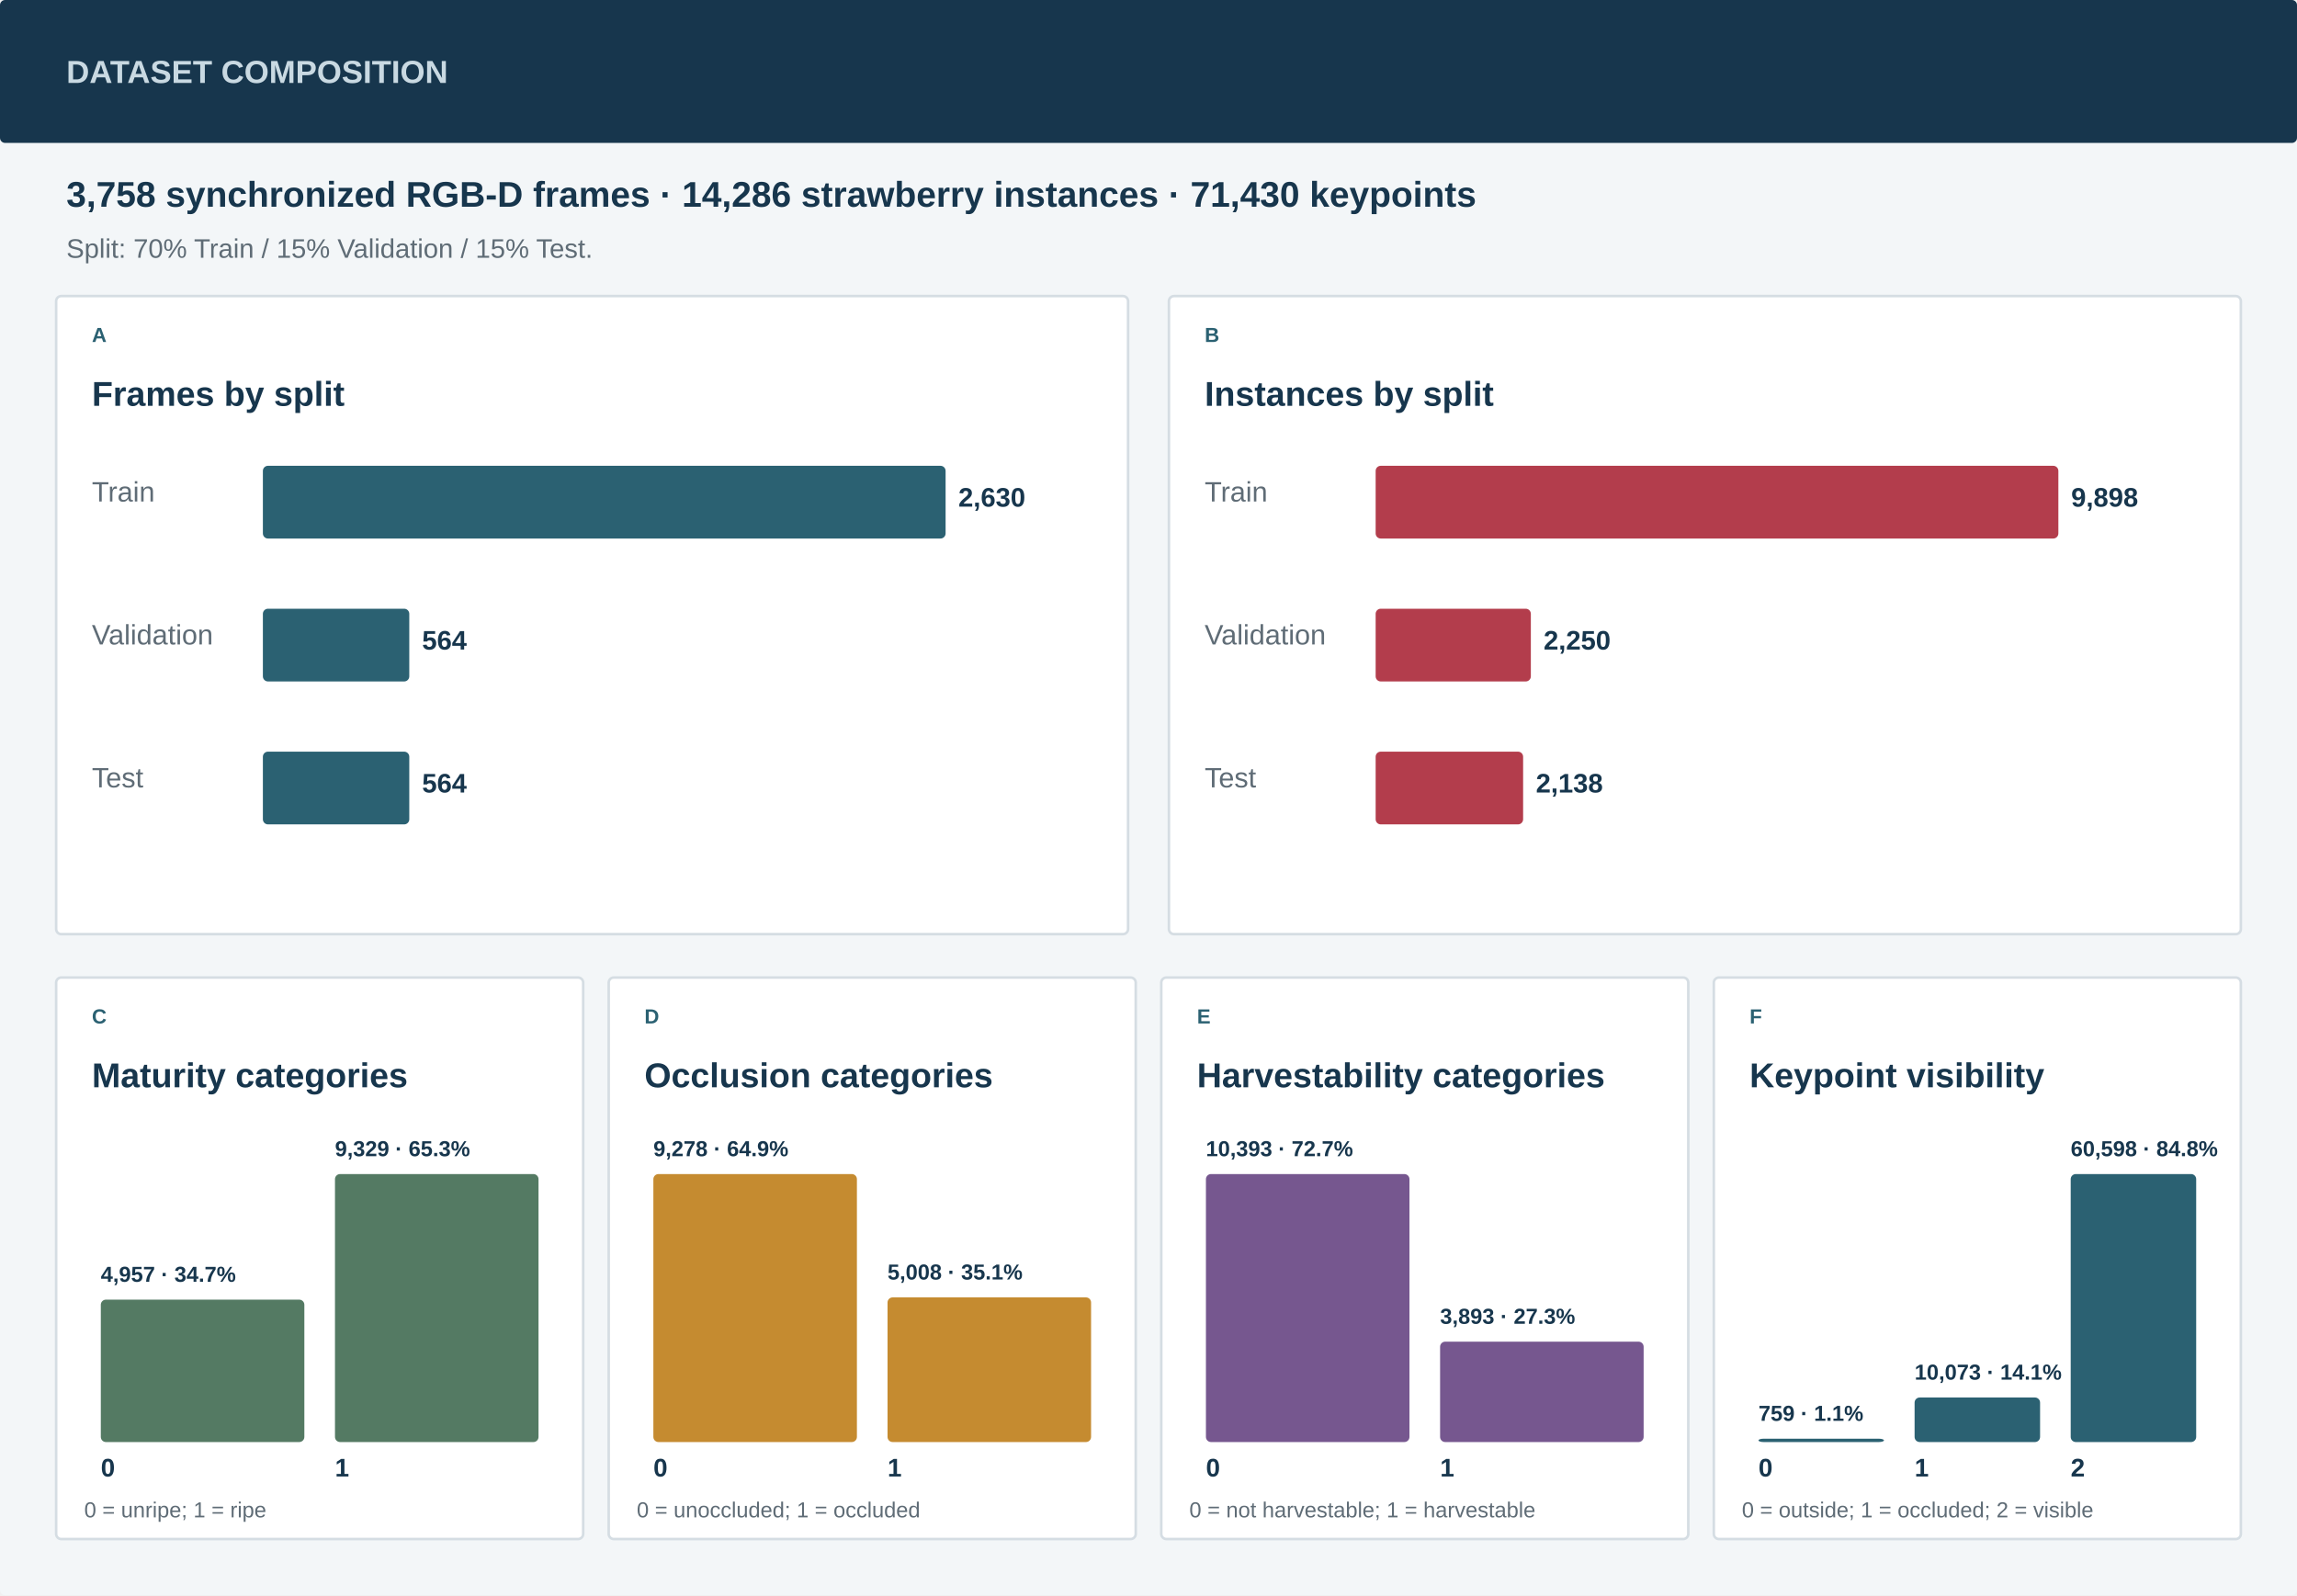
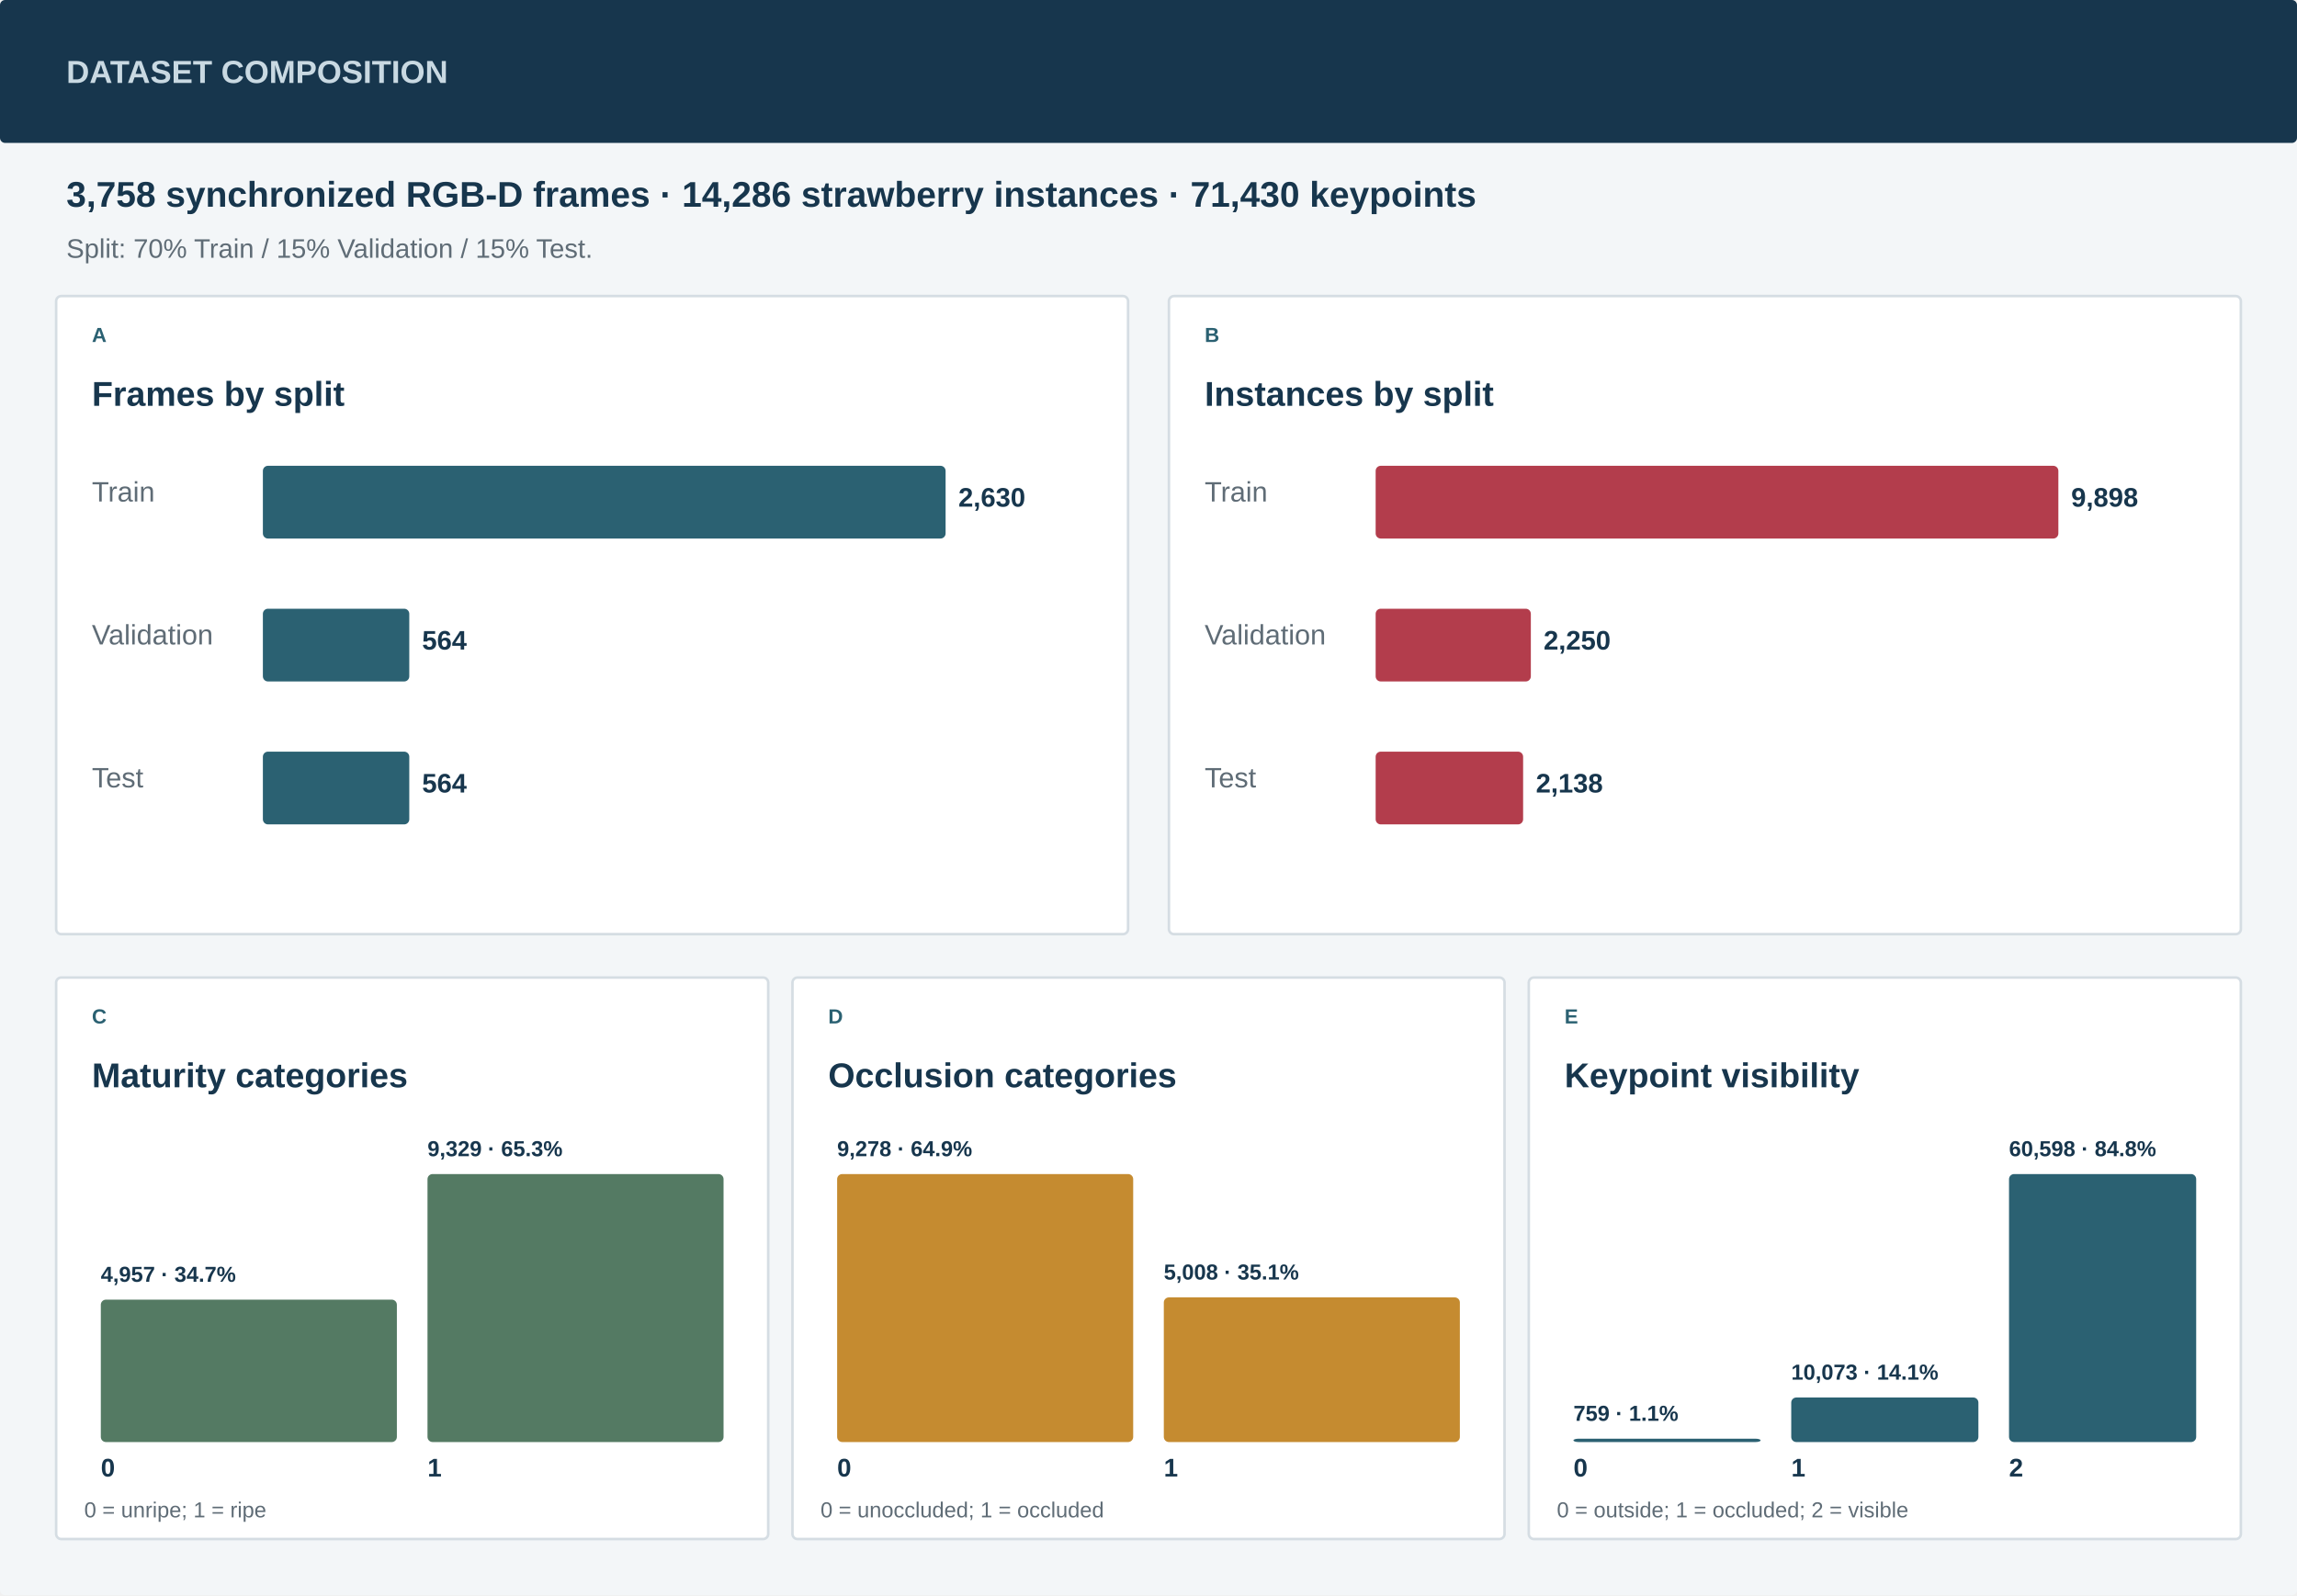
<svg xmlns="http://www.w3.org/2000/svg" width="1800" height="1250" viewBox="0 0 1800 1250" role="img" aria-labelledby="title desc">
  <rect x="0" y="0" width="1800" height="1250" rx="4" fill="#f3f6f8" stroke="none" stroke-width="2" />
  <rect x="0" y="0" width="1800" height="112" rx="4" fill="#17364d" stroke="none" stroke-width="2" />
  <text x="52" y="65" font-family="Segoe UI, Arial, sans-serif" font-size="25" font-weight="600" fill="#c9d9e2">DATASET COMPOSITION</text>
  <text x="52" y="162" font-family="Segoe UI, Arial, sans-serif" font-size="28" font-weight="600" fill="#17364d">3,758 synchronized RGB-D frames · 14,286 strawberry instances · 71,430 keypoints</text>
  <text x="52" y="202" font-family="Segoe UI, Arial, sans-serif" font-size="21" font-weight="400" fill="#5f6c76">Split: 70% Train / 15% Validation / 15% Test.</text>
  <rect x="44" y="232" width="840" height="500" rx="4" fill="#ffffff" stroke="#d5dde3" stroke-width="2" />
  <text x="72" y="268" font-family="Segoe UI, Arial, sans-serif" font-size="16" font-weight="600" fill="#2b6172">A</text>
  <text x="72" y="318" font-family="Segoe UI, Arial, sans-serif" font-size="27" font-weight="600" fill="#17364d">Frames by split</text>
  <text x="72" y="393" font-family="Segoe UI, Arial, sans-serif" font-size="22" font-weight="400" fill="#5f6c76">Train</text>
  <rect x="206" y="365" width="535" height="57" rx="4" fill="#2b6172" stroke="none" stroke-width="2" />
  <text x="751" y="397" font-family="Segoe UI, Arial, sans-serif" font-size="21" font-weight="600" fill="#17364d">2,630</text>
  <text x="72" y="505" font-family="Segoe UI, Arial, sans-serif" font-size="22" font-weight="400" fill="#5f6c76">Validation</text>
  <rect x="206" y="477" width="114.73" height="57" rx="4" fill="#2b6172" stroke="none" stroke-width="2" />
  <text x="330.73" y="509" font-family="Segoe UI, Arial, sans-serif" font-size="21" font-weight="600" fill="#17364d">564</text>
  <text x="72" y="617" font-family="Segoe UI, Arial, sans-serif" font-size="22" font-weight="400" fill="#5f6c76">Test</text>
  <rect x="206" y="589" width="114.73" height="57" rx="4" fill="#2b6172" stroke="none" stroke-width="2" />
  <text x="330.73" y="621" font-family="Segoe UI, Arial, sans-serif" font-size="21" font-weight="600" fill="#17364d">564</text>
  <rect x="916" y="232" width="840" height="500" rx="4" fill="#ffffff" stroke="#d5dde3" stroke-width="2" />
  <text x="944" y="268" font-family="Segoe UI, Arial, sans-serif" font-size="16" font-weight="600" fill="#2b6172">B</text>
  <text x="944" y="318" font-family="Segoe UI, Arial, sans-serif" font-size="27" font-weight="600" fill="#17364d">Instances by split</text>
  <text x="944" y="393" font-family="Segoe UI, Arial, sans-serif" font-size="22" font-weight="400" fill="#5f6c76">Train</text>
  <rect x="1078" y="365" width="535" height="57" rx="4" fill="#b33d4c" stroke="none" stroke-width="2" />
  <text x="1623" y="397" font-family="Segoe UI, Arial, sans-serif" font-size="21" font-weight="600" fill="#17364d">9,898</text>
  <text x="944" y="505" font-family="Segoe UI, Arial, sans-serif" font-size="22" font-weight="400" fill="#5f6c76">Validation</text>
  <rect x="1078" y="477" width="121.615" height="57" rx="4" fill="#b33d4c" stroke="none" stroke-width="2" />
  <text x="1209.615" y="509" font-family="Segoe UI, Arial, sans-serif" font-size="21" font-weight="600" fill="#17364d">2,250</text>
  <text x="944" y="617" font-family="Segoe UI, Arial, sans-serif" font-size="22" font-weight="400" fill="#5f6c76">Test</text>
  <rect x="1078" y="589" width="115.562" height="57" rx="4" fill="#b33d4c" stroke="none" stroke-width="2" />
  <text x="1203.562" y="621" font-family="Segoe UI, Arial, sans-serif" font-size="21" font-weight="600" fill="#17364d">2,138</text>
-   <rect x="44" y="766" width="413" height="440" rx="4" fill="#ffffff" stroke="#d5dde3" stroke-width="2" />
+   <rect x="44" y="766" width="558" height="440" rx="4" fill="#ffffff" stroke="#d5dde3" stroke-width="2" />
  <text x="72" y="802" font-family="Segoe UI, Arial, sans-serif" font-size="16" font-weight="600" fill="#2b6172">C</text>
  <text x="72" y="852" font-family="Segoe UI, Arial, sans-serif" font-size="27" font-weight="600" fill="#17364d">Maturity categories</text>
-   <rect x="79" y="1018.416" width="159.5" height="111.584" rx="4" fill="#547a63" stroke="none" stroke-width="2" />
+   <rect x="79" y="1018.416" width="232" height="111.584" rx="4" fill="#547a63" stroke="none" stroke-width="2" />
  <text x="79" y="1004.416" font-family="Segoe UI, Arial, sans-serif" font-size="17" font-weight="600" fill="#17364d">4,957 · 34.7%</text>
  <text x="79" y="1157" font-family="Segoe UI, Arial, sans-serif" font-size="20" font-weight="600" fill="#17364d">0</text>
-   <rect x="262.5" y="920" width="159.5" height="210" rx="4" fill="#547a63" stroke="none" stroke-width="2" />
-   <text x="262.5" y="906" font-family="Segoe UI, Arial, sans-serif" font-size="17" font-weight="600" fill="#17364d">9,329 · 65.3%</text>
-   <text x="262.5" y="1157" font-family="Segoe UI, Arial, sans-serif" font-size="20" font-weight="600" fill="#17364d">1</text>
+   <rect x="335" y="920" width="232" height="210" rx="4" fill="#547a63" stroke="none" stroke-width="2" />
+   <text x="335" y="906" font-family="Segoe UI, Arial, sans-serif" font-size="17" font-weight="600" fill="#17364d">9,329 · 65.3%</text>
+   <text x="335" y="1157" font-family="Segoe UI, Arial, sans-serif" font-size="20" font-weight="600" fill="#17364d">1</text>
  <text x="66" y="1189" font-family="Segoe UI, Arial, sans-serif" font-size="17" font-weight="400" fill="#5f6c76">0 = unripe; 1 = ripe</text>
-   <rect x="477" y="766" width="413" height="440" rx="4" fill="#ffffff" stroke="#d5dde3" stroke-width="2" />
-   <text x="505" y="802" font-family="Segoe UI, Arial, sans-serif" font-size="16" font-weight="600" fill="#2b6172">D</text>
-   <text x="505" y="852" font-family="Segoe UI, Arial, sans-serif" font-size="27" font-weight="600" fill="#17364d">Occlusion categories</text>
-   <rect x="512" y="920" width="159.5" height="210" rx="4" fill="#c58b30" stroke="none" stroke-width="2" />
-   <text x="512" y="906" font-family="Segoe UI, Arial, sans-serif" font-size="17" font-weight="600" fill="#17364d">9,278 · 64.9%</text>
-   <text x="512" y="1157" font-family="Segoe UI, Arial, sans-serif" font-size="20" font-weight="600" fill="#17364d">0</text>
-   <rect x="695.5" y="1016.648" width="159.5" height="113.352" rx="4" fill="#c58b30" stroke="none" stroke-width="2" />
-   <text x="695.5" y="1002.648" font-family="Segoe UI, Arial, sans-serif" font-size="17" font-weight="600" fill="#17364d">5,008 · 35.1%</text>
-   <text x="695.5" y="1157" font-family="Segoe UI, Arial, sans-serif" font-size="20" font-weight="600" fill="#17364d">1</text>
-   <text x="499" y="1189" font-family="Segoe UI, Arial, sans-serif" font-size="17" font-weight="400" fill="#5f6c76">0 = unoccluded; 1 = occluded</text>
-   <rect x="910" y="766" width="413" height="440" rx="4" fill="#ffffff" stroke="#d5dde3" stroke-width="2" />
-   <text x="938" y="802" font-family="Segoe UI, Arial, sans-serif" font-size="16" font-weight="600" fill="#2b6172">E</text>
-   <text x="938" y="852" font-family="Segoe UI, Arial, sans-serif" font-size="27" font-weight="600" fill="#17364d">Harvestability categories</text>
-   <rect x="945" y="920" width="159.5" height="210" rx="4" fill="#76578f" stroke="none" stroke-width="2" />
-   <text x="945" y="906" font-family="Segoe UI, Arial, sans-serif" font-size="17" font-weight="600" fill="#17364d">10,393 · 72.7%</text>
-   <text x="945" y="1157" font-family="Segoe UI, Arial, sans-serif" font-size="20" font-weight="600" fill="#17364d">0</text>
-   <rect x="1128.5" y="1051.338" width="159.5" height="78.662" rx="4" fill="#76578f" stroke="none" stroke-width="2" />
-   <text x="1128.5" y="1037.338" font-family="Segoe UI, Arial, sans-serif" font-size="17" font-weight="600" fill="#17364d">3,893 · 27.3%</text>
-   <text x="1128.5" y="1157" font-family="Segoe UI, Arial, sans-serif" font-size="20" font-weight="600" fill="#17364d">1</text>
-   <text x="932" y="1189" font-family="Segoe UI, Arial, sans-serif" font-size="17" font-weight="400" fill="#5f6c76">0 = not harvestable; 1 = harvestable</text>
-   <rect x="1343" y="766" width="413" height="440" rx="4" fill="#ffffff" stroke="#d5dde3" stroke-width="2" />
-   <text x="1371" y="802" font-family="Segoe UI, Arial, sans-serif" font-size="16" font-weight="600" fill="#2b6172">F</text>
-   <text x="1371" y="852" font-family="Segoe UI, Arial, sans-serif" font-size="27" font-weight="600" fill="#17364d">Keypoint visibility</text>
-   <rect x="1378" y="1127.37" width="98.333" height="2.63" rx="4" fill="#2b6172" stroke="none" stroke-width="2" />
-   <text x="1378" y="1113.37" font-family="Segoe UI, Arial, sans-serif" font-size="17" font-weight="600" fill="#17364d">759 · 1.1%</text>
-   <text x="1378" y="1157" font-family="Segoe UI, Arial, sans-serif" font-size="20" font-weight="600" fill="#17364d">0</text>
-   <rect x="1500.333" y="1095.092" width="98.333" height="34.908" rx="4" fill="#2b6172" stroke="none" stroke-width="2" />
-   <text x="1500.333" y="1081.092" font-family="Segoe UI, Arial, sans-serif" font-size="17" font-weight="600" fill="#17364d">10,073 · 14.1%</text>
-   <text x="1500.333" y="1157" font-family="Segoe UI, Arial, sans-serif" font-size="20" font-weight="600" fill="#17364d">1</text>
-   <rect x="1622.667" y="920" width="98.333" height="210" rx="4" fill="#2b6172" stroke="none" stroke-width="2" />
-   <text x="1622.667" y="906" font-family="Segoe UI, Arial, sans-serif" font-size="17" font-weight="600" fill="#17364d">60,598 · 84.8%</text>
-   <text x="1622.667" y="1157" font-family="Segoe UI, Arial, sans-serif" font-size="20" font-weight="600" fill="#17364d">2</text>
-   <text x="1365" y="1189" font-family="Segoe UI, Arial, sans-serif" font-size="17" font-weight="400" fill="#5f6c76">0 = outside; 1 = occluded; 2 = visible</text>
+   <rect x="621" y="766" width="558" height="440" rx="4" fill="#ffffff" stroke="#d5dde3" stroke-width="2" />
+   <text x="649" y="802" font-family="Segoe UI, Arial, sans-serif" font-size="16" font-weight="600" fill="#2b6172">D</text>
+   <text x="649" y="852" font-family="Segoe UI, Arial, sans-serif" font-size="27" font-weight="600" fill="#17364d">Occlusion categories</text>
+   <rect x="656" y="920" width="232" height="210" rx="4" fill="#c58b30" stroke="none" stroke-width="2" />
+   <text x="656" y="906" font-family="Segoe UI, Arial, sans-serif" font-size="17" font-weight="600" fill="#17364d">9,278 · 64.9%</text>
+   <text x="656" y="1157" font-family="Segoe UI, Arial, sans-serif" font-size="20" font-weight="600" fill="#17364d">0</text>
+   <rect x="912" y="1016.648" width="232" height="113.352" rx="4" fill="#c58b30" stroke="none" stroke-width="2" />
+   <text x="912" y="1002.648" font-family="Segoe UI, Arial, sans-serif" font-size="17" font-weight="600" fill="#17364d">5,008 · 35.1%</text>
+   <text x="912" y="1157" font-family="Segoe UI, Arial, sans-serif" font-size="20" font-weight="600" fill="#17364d">1</text>
+   <text x="643" y="1189" font-family="Segoe UI, Arial, sans-serif" font-size="17" font-weight="400" fill="#5f6c76">0 = unoccluded; 1 = occluded</text>
+   <rect x="1198" y="766" width="558" height="440" rx="4" fill="#ffffff" stroke="#d5dde3" stroke-width="2" />
+   <text x="1226" y="802" font-family="Segoe UI, Arial, sans-serif" font-size="16" font-weight="600" fill="#2b6172">E</text>
+   <text x="1226" y="852" font-family="Segoe UI, Arial, sans-serif" font-size="27" font-weight="600" fill="#17364d">Keypoint visibility</text>
+   <rect x="1233" y="1127.37" width="146.667" height="2.63" rx="4" fill="#2b6172" stroke="none" stroke-width="2" />
+   <text x="1233" y="1113.37" font-family="Segoe UI, Arial, sans-serif" font-size="17" font-weight="600" fill="#17364d">759 · 1.1%</text>
+   <text x="1233" y="1157" font-family="Segoe UI, Arial, sans-serif" font-size="20" font-weight="600" fill="#17364d">0</text>
+   <rect x="1403.667" y="1095.092" width="146.667" height="34.908" rx="4" fill="#2b6172" stroke="none" stroke-width="2" />
+   <text x="1403.667" y="1081.092" font-family="Segoe UI, Arial, sans-serif" font-size="17" font-weight="600" fill="#17364d">10,073 · 14.1%</text>
+   <text x="1403.667" y="1157" font-family="Segoe UI, Arial, sans-serif" font-size="20" font-weight="600" fill="#17364d">1</text>
+   <rect x="1574.333" y="920" width="146.667" height="210" rx="4" fill="#2b6172" stroke="none" stroke-width="2" />
+   <text x="1574.333" y="906" font-family="Segoe UI, Arial, sans-serif" font-size="17" font-weight="600" fill="#17364d">60,598 · 84.8%</text>
+   <text x="1574.333" y="1157" font-family="Segoe UI, Arial, sans-serif" font-size="20" font-weight="600" fill="#17364d">2</text>
+   <text x="1220" y="1189" font-family="Segoe UI, Arial, sans-serif" font-size="17" font-weight="400" fill="#5f6c76">0 = outside; 1 = occluded; 2 = visible</text>
</svg>
